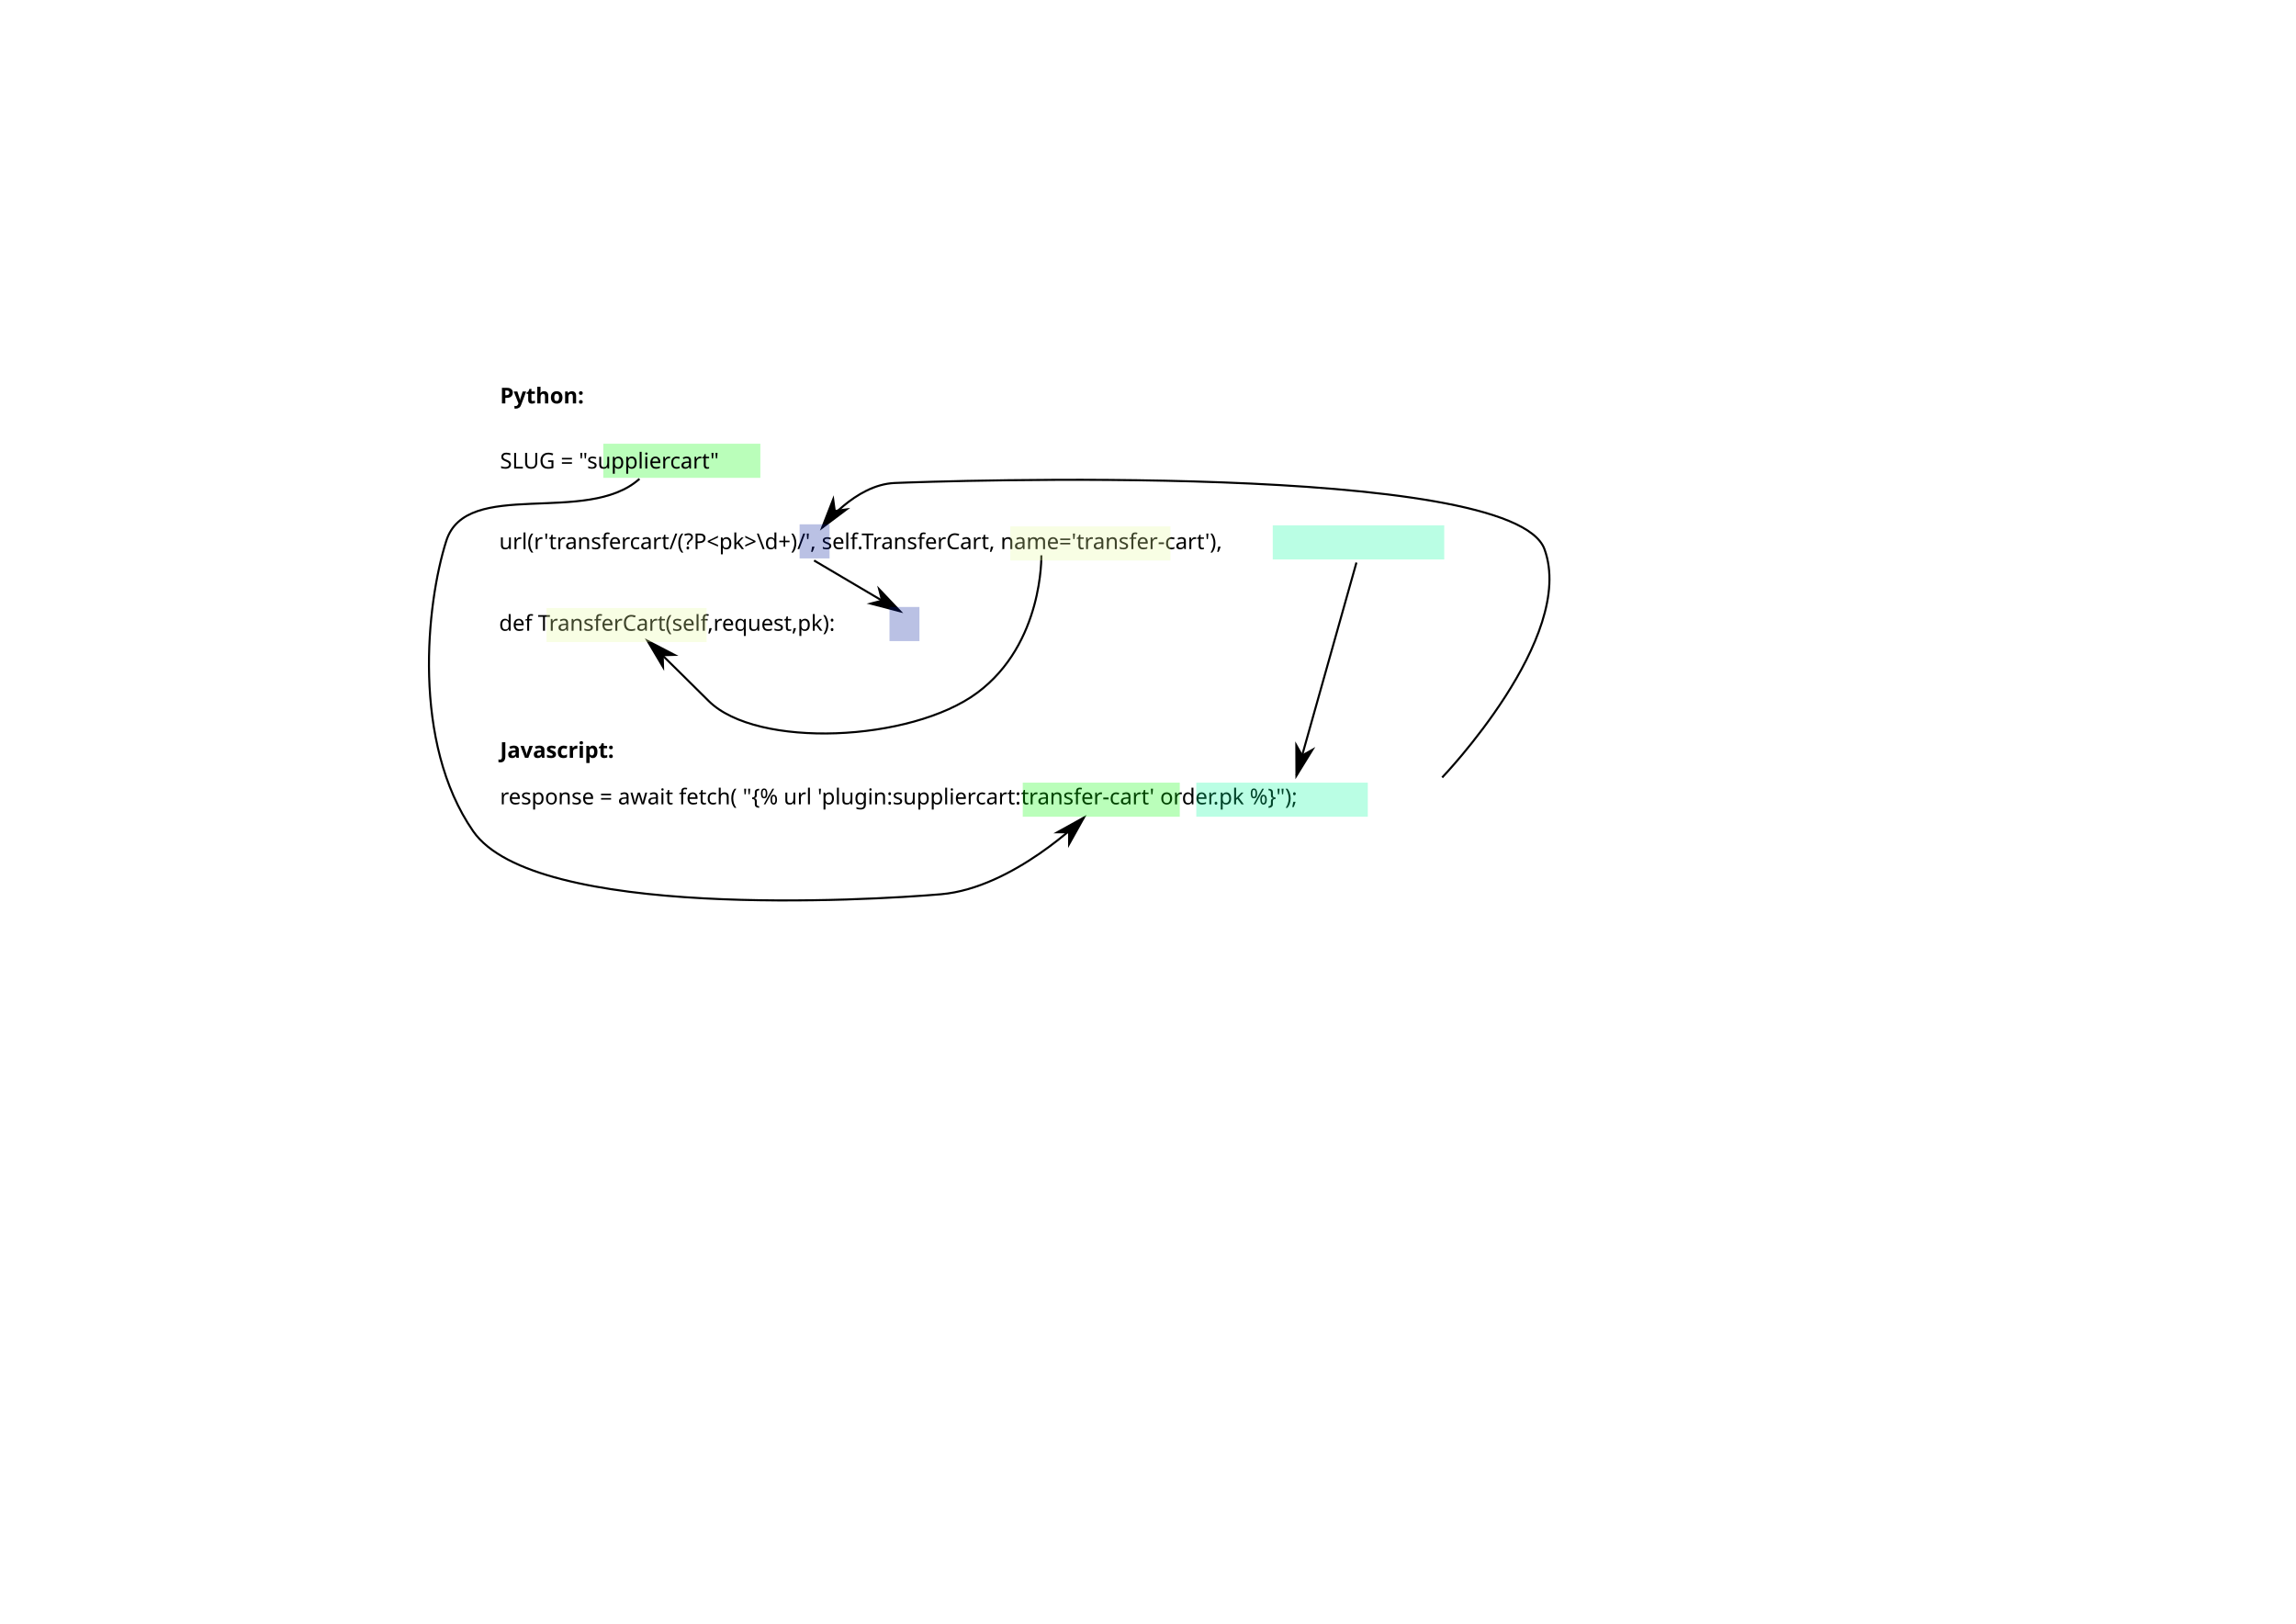
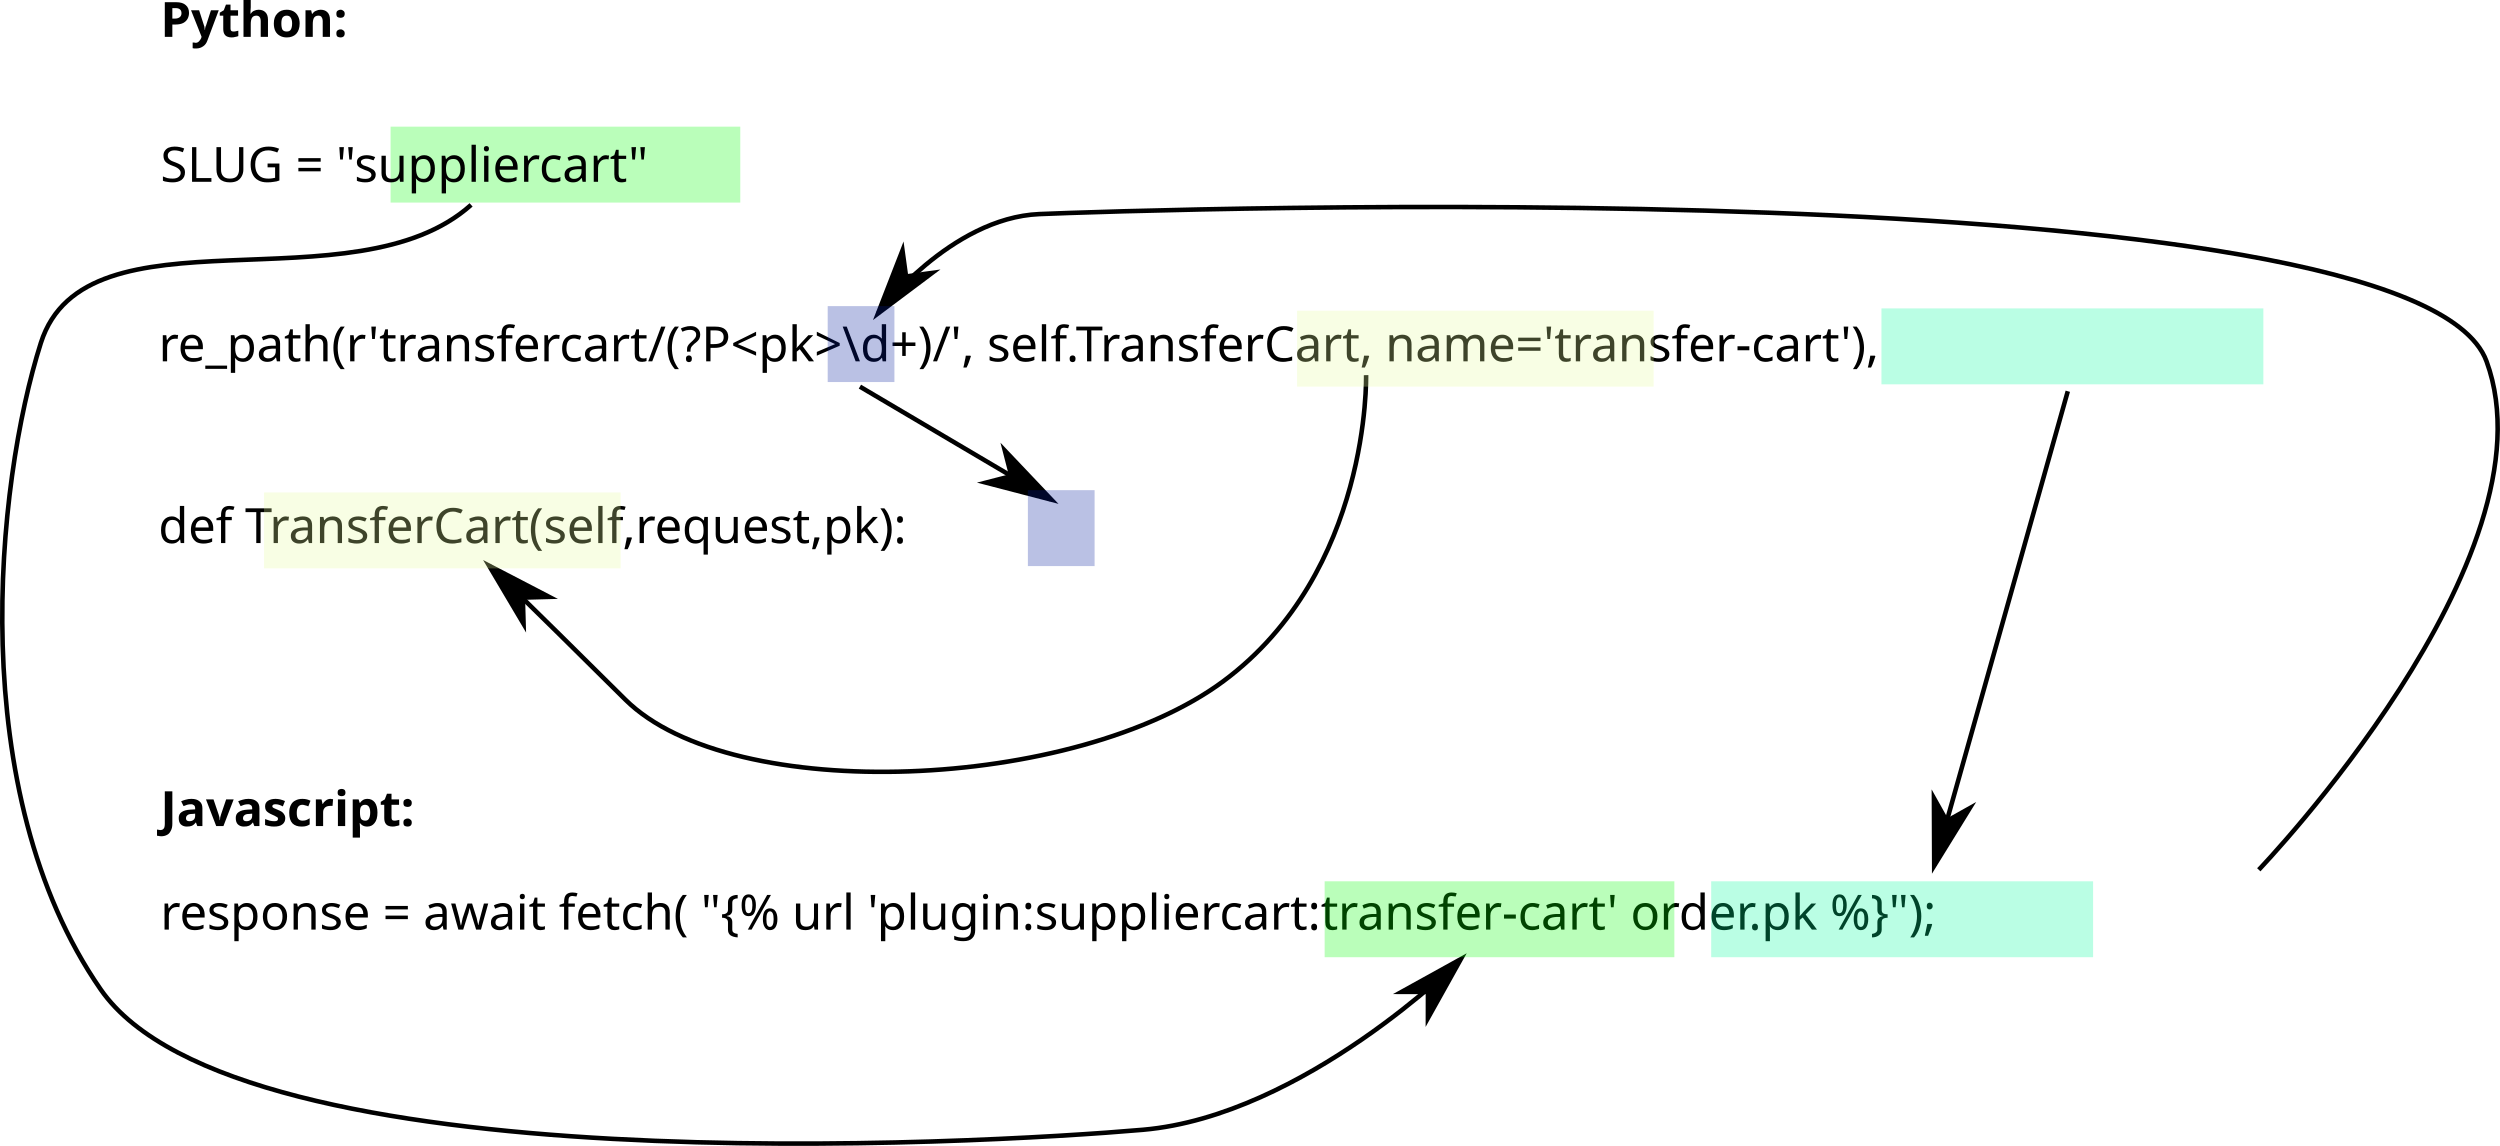
- <svg xmlns="http://www.w3.org/2000/svg" width="297mm" height="210mm" viewBox="0 0 297 210" version="1.1" id="svg8">
+ <svg xmlns="http://www.w3.org/2000/svg" width="145.209mm" height="66.558mm" viewBox="0 0 145.209 66.558" version="1.1" id="svg8">
  <defs id="defs2">
-     <marker style="overflow:visible;" id="marker5167" refX="0.0" refY="0.0" orient="auto">
-       <path transform="scale(0.8) rotate(180) translate(12.5,0)" style="fill-rule:evenodd;stroke:#000000;stroke-width:1pt;stroke-opacity:1;fill:#000000;fill-opacity:1" d="M 0.0,0.0 L 5.0,-5.0 L -12.5,0.0 L 5.0,5.0 L 0.0,0.0 z " id="path5165" />
+     <marker style="overflow:visible" id="marker5167" refX="0" refY="0" orient="auto">
+       <path transform="matrix(-0.8,0,0,-0.8,-10,0)" style="fill:#000000;fill-opacity:1;fill-rule:evenodd;stroke:#000000;stroke-width:1pt;stroke-opacity:1" d="M 0,0 5,-5 -12.5,0 5,5 Z" id="path5165" />
    </marker>
-     <marker orient="auto" refY="0.0" refX="0.0" id="marker4285" style="overflow:visible;">
-       <path id="path4283" d="M 0.0,0.0 L 5.0,-5.0 L -12.5,0.0 L 5.0,5.0 L 0.0,0.0 z " style="fill-rule:evenodd;stroke:#000000;stroke-width:1pt;stroke-opacity:1;fill:#000000;fill-opacity:1" transform="scale(0.8) rotate(180) translate(12.5,0)" />
+     <marker orient="auto" refY="0" refX="0" id="marker4285" style="overflow:visible">
+       <path id="path4283" d="M 0,0 5,-5 -12.5,0 5,5 Z" style="fill:#000000;fill-opacity:1;fill-rule:evenodd;stroke:#000000;stroke-width:1pt;stroke-opacity:1" transform="matrix(-0.8,0,0,-0.8,-10,0)" />
    </marker>
-     <marker style="overflow:visible;" id="marker4237" refX="0.0" refY="0.0" orient="auto">
-       <path transform="scale(0.8) rotate(180) translate(12.5,0)" style="fill-rule:evenodd;stroke:#000000;stroke-width:1pt;stroke-opacity:1;fill:#000000;fill-opacity:1" d="M 0.0,0.0 L 5.0,-5.0 L -12.5,0.0 L 5.0,5.0 L 0.0,0.0 z " id="path4235" />
+     <marker style="overflow:visible" id="marker4237" refX="0" refY="0" orient="auto">
+       <path transform="matrix(-0.8,0,0,-0.8,-10,0)" style="fill:#000000;fill-opacity:1;fill-rule:evenodd;stroke:#000000;stroke-width:1pt;stroke-opacity:1" d="M 0,0 5,-5 -12.5,0 5,5 Z" id="path4235" />
    </marker>
-     <marker orient="auto" refY="0.0" refX="0.0" id="marker1903" style="overflow:visible;">
-       <path id="path1901" d="M 0.0,0.0 L 5.0,-5.0 L -12.5,0.0 L 5.0,5.0 L 0.0,0.0 z " style="fill-rule:evenodd;stroke:#000000;stroke-width:1pt;stroke-opacity:1;fill:#000000;fill-opacity:1" transform="scale(0.8) rotate(180) translate(12.5,0)" />
+     <marker orient="auto" refY="0" refX="0" id="marker1903" style="overflow:visible">
+       <path id="path1901" d="M 0,0 5,-5 -12.5,0 5,5 Z" style="fill:#000000;fill-opacity:1;fill-rule:evenodd;stroke:#000000;stroke-width:1pt;stroke-opacity:1" transform="matrix(-0.8,0,0,-0.8,-10,0)" />
    </marker>
-     <marker style="overflow:visible;" id="marker1867" refX="0.0" refY="0.0" orient="auto">
-       <path transform="scale(0.8) rotate(180) translate(12.5,0)" style="fill-rule:evenodd;stroke:#000000;stroke-width:1pt;stroke-opacity:1;fill:#000000;fill-opacity:1" d="M 0.0,0.0 L 5.0,-5.0 L -12.5,0.0 L 5.0,5.0 L 0.0,0.0 z " id="path1865" />
+     <marker style="overflow:visible" id="marker1867" refX="0" refY="0" orient="auto">
+       <path transform="matrix(-0.8,0,0,-0.8,-10,0)" style="fill:#000000;fill-opacity:1;fill-rule:evenodd;stroke:#000000;stroke-width:1pt;stroke-opacity:1" d="M 0,0 5,-5 -12.5,0 5,5 Z" id="path1865" />
    </marker>
  </defs>
-   <g id="layer1" transform="translate(0,-87)">
+   <g id="layer1" transform="translate(-55.35692,-137.0325)">
    <rect style="opacity:1;fill:#00fc00;fill-opacity:0.271;stroke:none;stroke-width:0.265;stroke-miterlimit:4;stroke-dasharray:none;stroke-dashoffset:0;stroke-opacity:1" id="rect6345" width="20.312" height="4.41" x="78.043" y="144.389" />
    <text xml:space="preserve" style="font-style:normal;font-variant:normal;font-weight:normal;font-stretch:normal;font-size:2.822px;line-height:1.25;font-family:'Courier 10 Pitch';-inkscape-font-specification:'Courier 10 Pitch';letter-spacing:0px;word-spacing:0px;fill:#000000;fill-opacity:1;stroke:none;stroke-width:0.265" x="64.555" y="168.577" id="text817">
      <tspan id="tspan815" x="64.555" y="168.577" style="font-style:normal;font-variant:normal;font-weight:normal;font-stretch:normal;font-family:'Courier 10 Pitch';-inkscape-font-specification:'Courier 10 Pitch';stroke-width:0.265">def TransferCart(self,request,pk):</tspan>
-       <tspan x="64.555" y="172.105" style="font-style:normal;font-variant:normal;font-weight:normal;font-stretch:normal;font-family:'Courier 10 Pitch';-inkscape-font-specification:'Courier 10 Pitch';stroke-width:0.265" id="tspan819" />
+       <tspan x="64.555" y="172.105" id="tspan819" />
    </text>
    <text xml:space="preserve" style="font-style:normal;font-variant:normal;font-weight:normal;font-stretch:normal;font-size:2.822px;line-height:1.25;font-family:'Courier 10 Pitch';-inkscape-font-specification:'Courier 10 Pitch';letter-spacing:0px;word-spacing:0px;fill:#000000;fill-opacity:1;stroke:none;stroke-width:0.265" x="64.578" y="158.02" id="text823">
-       <tspan id="tspan821" x="64.578" y="158.02" style="font-style:normal;font-variant:normal;font-weight:normal;font-stretch:normal;font-family:'Courier 10 Pitch';-inkscape-font-specification:'Courier 10 Pitch';stroke-width:0.265">url(r'transfercart/(?P&lt;pk&gt;\d+)/', self.TransferCart, name='transfer-cart'),</tspan>
-       <tspan x="64.578" y="161.548" style="font-style:normal;font-variant:normal;font-weight:normal;font-stretch:normal;font-family:'Courier 10 Pitch';-inkscape-font-specification:'Courier 10 Pitch';stroke-width:0.265" id="tspan825" />
+       <tspan id="tspan821" x="64.578" y="158.02" style="font-style:normal;font-variant:normal;font-weight:normal;font-stretch:normal;font-family:'Courier 10 Pitch';-inkscape-font-specification:'Courier 10 Pitch';stroke-width:0.265">re_path(r'transfercart/(?P&lt;pk&gt;\d+)/', self.TransferCart, name='transfer-cart'),</tspan>
+       <tspan x="64.578" y="161.548" id="tspan825" />
    </text>
    <text xml:space="preserve" style="font-style:normal;font-variant:normal;font-weight:normal;font-stretch:normal;font-size:2.822px;line-height:1.25;font-family:'Courier 10 Pitch';-inkscape-font-specification:'Courier 10 Pitch';letter-spacing:0px;word-spacing:0px;fill:#000000;fill-opacity:1;stroke:none;stroke-width:0.265" x="64.679" y="191.028" id="text829">
      <tspan id="tspan827" x="64.679" y="191.028" style="font-style:normal;font-variant:normal;font-weight:normal;font-stretch:normal;font-family:'Courier 10 Pitch';-inkscape-font-specification:'Courier 10 Pitch';stroke-width:0.265">response = await fetch( "{% url 'plugin:suppliercart:transfer-cart' order.pk %}");</tspan>
-       <tspan x="64.679" y="194.555" style="font-style:normal;font-variant:normal;font-weight:normal;font-stretch:normal;font-family:'Courier 10 Pitch';-inkscape-font-specification:'Courier 10 Pitch';stroke-width:0.265" id="tspan831" />
+       <tspan x="64.679" y="194.555" id="tspan831" />
    </text>
    <text xml:space="preserve" style="font-style:normal;font-variant:normal;font-weight:normal;font-stretch:normal;font-size:2.822px;line-height:1.25;font-family:'Courier 10 Pitch';-inkscape-font-specification:'Courier 10 Pitch';letter-spacing:0px;word-spacing:0px;fill:#000000;fill-opacity:1;stroke:none;stroke-width:0.265" x="64.679" y="147.596" id="text835">
      <tspan id="tspan833" x="64.679" y="147.596" style="font-style:normal;font-variant:normal;font-weight:normal;font-stretch:normal;font-family:'Courier 10 Pitch';-inkscape-font-specification:'Courier 10 Pitch';stroke-width:0.265">SLUG = "suppliercart"</tspan>
-       <tspan x="64.679" y="151.124" style="font-style:normal;font-variant:normal;font-weight:normal;font-stretch:normal;font-family:'Courier 10 Pitch';-inkscape-font-specification:'Courier 10 Pitch';stroke-width:0.265" id="tspan837" />
+       <tspan x="64.679" y="151.124" id="tspan837" />
    </text>
-     <flowRoot xml:space="preserve" id="flowRoot839" style="fill:black;fill-opacity:1;stroke:none;font-family:sans-serif;font-style:normal;font-weight:normal;font-size:10.667px;line-height:1.25;letter-spacing:0px;word-spacing:0px">
+     <flowRoot xml:space="preserve" id="flowRoot839" style="font-style:normal;font-weight:normal;font-size:10.667px;line-height:1.25;font-family:sans-serif;letter-spacing:0px;word-spacing:0px;fill:#000000;fill-opacity:1;stroke:none">
      <flowRegion id="flowRegion841">
        <rect id="rect843" width="628.82" height="259.609" x="226.779" y="227.51" />
      </flowRegion>
      <flowPara id="flowPara845" />
    </flowRoot>
-     <text id="text851" y="139.177" x="64.679" style="font-style:normal;font-variant:normal;font-weight:bold;font-stretch:normal;font-size:2.822px;line-height:1.25;font-family:sans-serif;-inkscape-font-specification:'sans-serif Bold';letter-spacing:0px;word-spacing:0px;fill:#000000;fill-opacity:1;stroke:none;stroke-width:0.265;" xml:space="preserve">
-       <tspan style="font-style:normal;font-variant:normal;font-weight:bold;font-stretch:normal;font-family:sans-serif;-inkscape-font-specification:'sans-serif Bold';stroke-width:0.265;" y="139.177" x="64.679" id="tspan847">Python:</tspan>
-       <tspan id="tspan849" style="font-style:normal;font-variant:normal;font-weight:bold;font-stretch:normal;font-family:sans-serif;-inkscape-font-specification:'sans-serif Bold';stroke-width:0.265;" y="142.705" x="64.679" />
+     <text id="text851" y="139.177" x="64.679" style="font-style:normal;font-variant:normal;font-weight:bold;font-stretch:normal;font-size:2.822px;line-height:1.25;font-family:sans-serif;-inkscape-font-specification:'sans-serif Bold';letter-spacing:0px;word-spacing:0px;fill:#000000;fill-opacity:1;stroke:none;stroke-width:0.265" xml:space="preserve">
+       <tspan style="font-style:normal;font-variant:normal;font-weight:bold;font-stretch:normal;font-family:sans-serif;-inkscape-font-specification:'sans-serif Bold';stroke-width:0.265" y="139.177" x="64.679" id="tspan847">Python:</tspan>
+       <tspan id="tspan849" y="142.705" x="64.679" />
    </text>
    <text xml:space="preserve" style="font-style:normal;font-variant:normal;font-weight:bold;font-stretch:normal;font-size:2.822px;line-height:1.25;font-family:sans-serif;-inkscape-font-specification:'sans-serif Bold';letter-spacing:0px;word-spacing:0px;fill:#000000;fill-opacity:1;stroke:none;stroke-width:0.265" x="64.679" y="185.014" id="text857">
      <tspan id="tspan853" x="64.679" y="185.014" style="font-style:normal;font-variant:normal;font-weight:bold;font-stretch:normal;font-family:sans-serif;-inkscape-font-specification:'sans-serif Bold';stroke-width:0.265">Javascript:</tspan>
-       <tspan x="64.679" y="188.542" style="font-style:normal;font-variant:normal;font-weight:bold;font-stretch:normal;font-family:sans-serif;-inkscape-font-specification:'sans-serif Bold';stroke-width:0.265" id="tspan855" />
+       <tspan x="64.679" y="188.542" id="tspan855" />
    </text>
    <path style="fill:none;stroke:#000000;stroke-width:0.265px;stroke-linecap:butt;stroke-linejoin:miter;stroke-opacity:1;marker-end:url(#marker1867)" d="m 175.462,159.757 -7.751,27.529" id="path1857" />
    <path style="fill:none;stroke:#000000;stroke-width:0.265px;stroke-linecap:butt;stroke-linejoin:miter;stroke-opacity:1;marker-end:url(#marker1903)" d="m 186.554,187.553 c 0,0 17.406,-18.139 13.23,-29.533 -4.176,-11.394 -78.898,-8.772 -84.056,-8.553 -5.159,0.219 -9.354,5.746 -9.354,5.746" id="path1893" />
    <path style="fill:none;stroke:#000000;stroke-width:0.265px;stroke-linecap:butt;stroke-linejoin:miter;stroke-opacity:1;marker-end:url(#marker4237)" d="m 105.304,159.49 11.092,6.548" id="path4227" />
    <path style="fill:none;stroke:#000000;stroke-width:0.265px;stroke-linecap:butt;stroke-linejoin:miter;stroke-opacity:1;marker-end:url(#marker4285)" d="m 134.704,158.822 c 0,0 0.286,11.41 -8.285,17.773 -8.571,6.364 -28.517,7.254 -34.745,1.069 -6.228,-6.185 -7.884,-7.751 -7.884,-7.751" id="path4275" />
    <path style="fill:none;stroke:#000000;stroke-width:0.265px;stroke-linecap:butt;stroke-linejoin:miter;stroke-opacity:1;marker-end:url(#marker5167)" d="m 82.72,148.933 c -6.8,6.098 -22.388,-0.164 -24.99,8.018 -2.601,8.182 -4.47,26.088 3.475,37.551 7.945,11.463 51.203,8.966 60.537,8.152 9.334,-0.814 18.442,-9.889 18.442,-9.889" id="path5157" />
    <rect y="188.221" x="132.298" height="4.41" width="20.312" id="rect6347" style="opacity:1;fill:#00fc00;fill-opacity:0.271;stroke:none;stroke-width:0.265;stroke-miterlimit:4;stroke-dasharray:none;stroke-dashoffset:0;stroke-opacity:1" />
    <rect style="opacity:1;fill:#00fc9d;fill-opacity:0.271;stroke:none;stroke-width:0.265;stroke-miterlimit:4;stroke-dasharray:none;stroke-dashoffset:0;stroke-opacity:1" id="rect6349" width="22.183" height="4.41" x="164.638" y="154.946" />
    <rect y="188.221" x="154.749" height="4.41" width="22.183" id="rect6351" style="opacity:1;fill:#00fc9d;fill-opacity:0.271;stroke:none;stroke-width:0.265;stroke-miterlimit:4;stroke-dasharray:none;stroke-dashoffset:0;stroke-opacity:1" />
    <rect y="154.813" x="103.433" height="4.41" width="3.875" id="rect6353" style="opacity:1;fill:#001d9d;fill-opacity:0.271;stroke:none;stroke-width:0.265;stroke-miterlimit:4;stroke-dasharray:none;stroke-dashoffset:0;stroke-opacity:1" />
    <rect style="opacity:1;fill:#001d9d;fill-opacity:0.271;stroke:none;stroke-width:0.265;stroke-miterlimit:4;stroke-dasharray:none;stroke-dashoffset:0;stroke-opacity:1" id="rect6355" width="3.875" height="4.41" x="115.06" y="165.503" />
    <rect y="155.08" x="130.695" height="4.41" width="20.713" id="rect6357" style="opacity:1;fill:#e7fc9d;fill-opacity:0.271;stroke:none;stroke-width:0.265;stroke-miterlimit:4;stroke-dasharray:none;stroke-dashoffset:0;stroke-opacity:1" />
    <rect style="opacity:1;fill:#e7fc9d;fill-opacity:0.271;stroke:none;stroke-width:0.265;stroke-miterlimit:4;stroke-dasharray:none;stroke-dashoffset:0;stroke-opacity:1" id="rect6359" width="20.713" height="4.41" x="70.693" y="165.637" />
  </g>
</svg>
